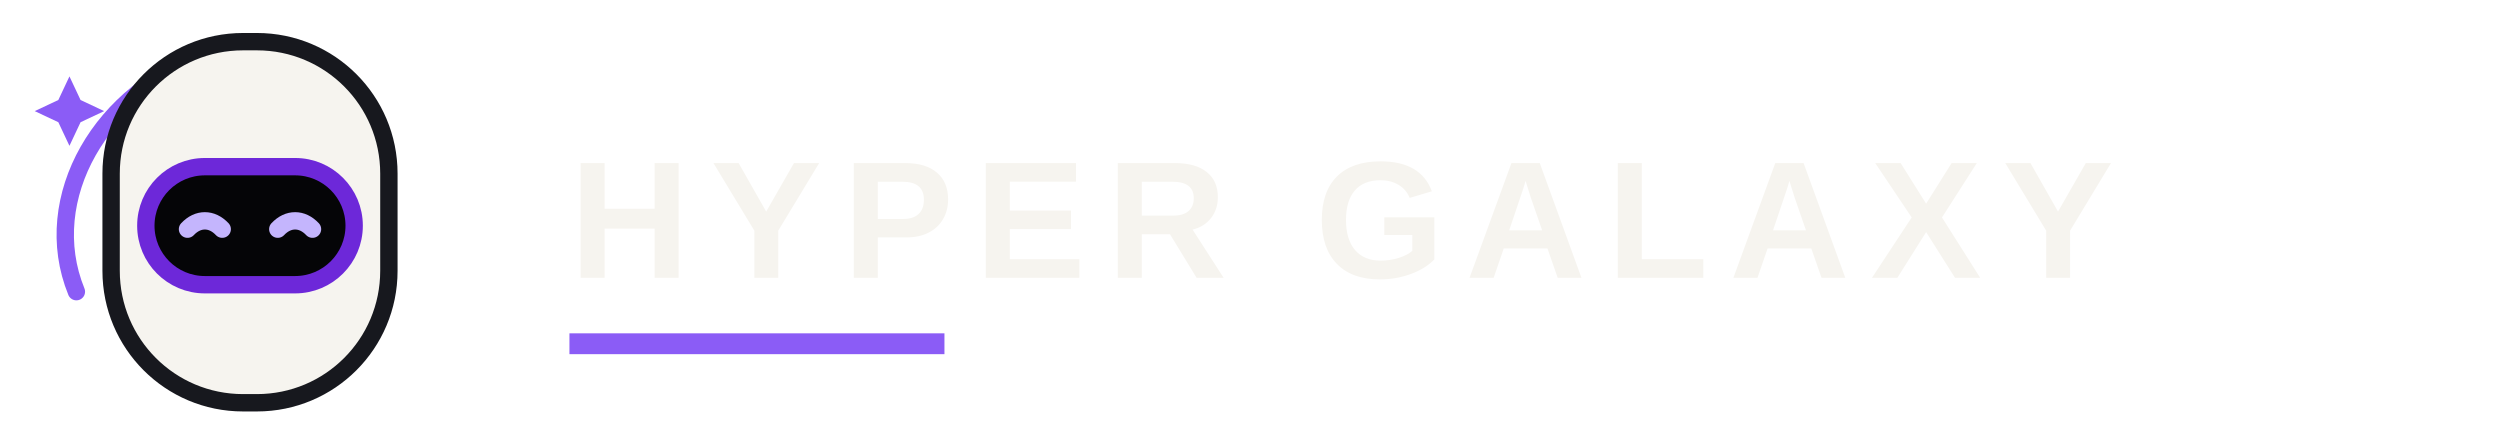
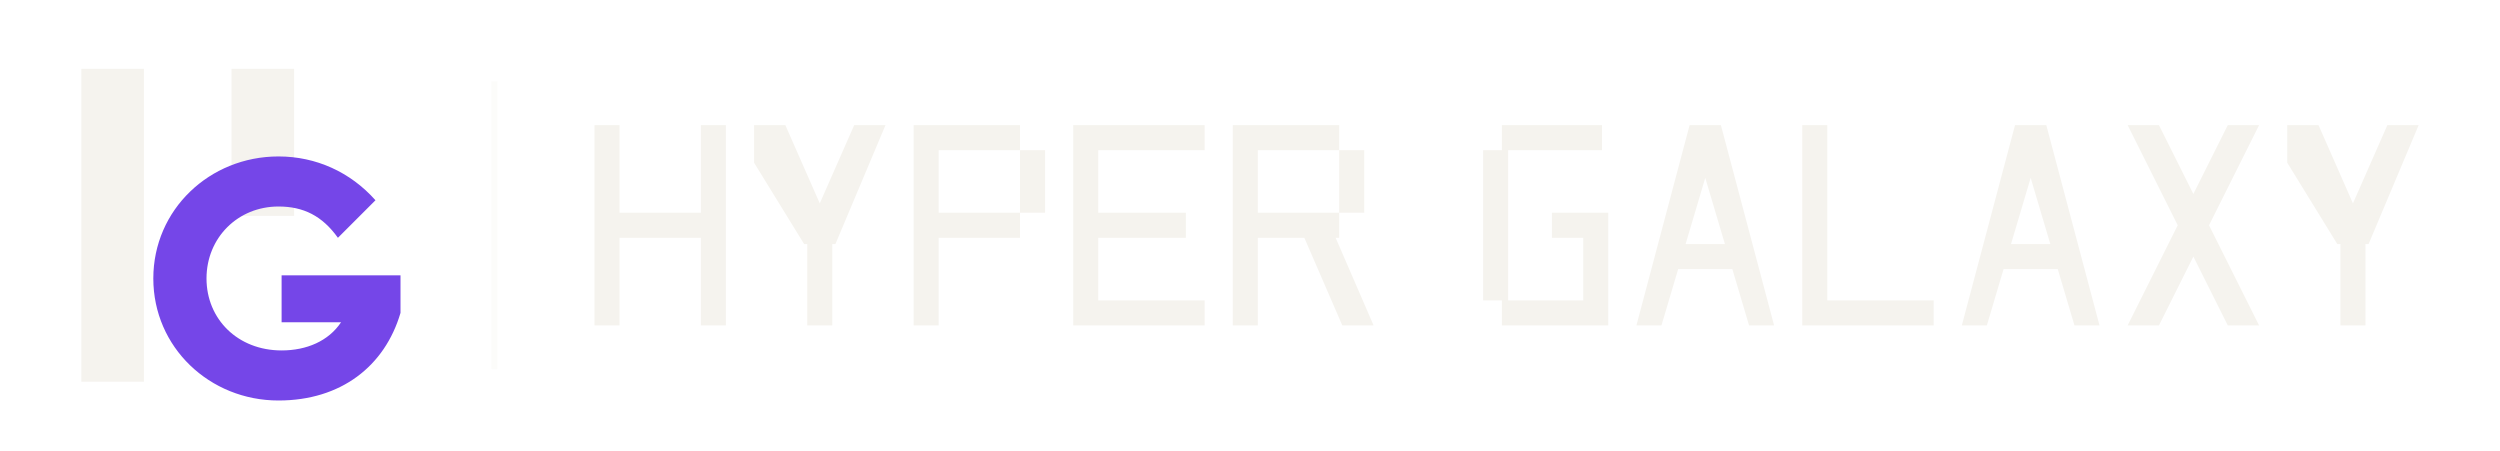
- <svg xmlns="http://www.w3.org/2000/svg" width="360" height="64" viewBox="0 0 360 64" fill="none">
-   <g transform="translate(0 0)">
-     <path d="M11 42C5.5 28.5 14.7 12.8 30 8" stroke="#8B5CF6" stroke-width="2.5" stroke-linecap="round" />
-     <path d="M16 25C16 14.5 24.5 6 35 6H37C47.5 6 56 14.5 56 25V39C56 49.5 47.5 58 37 58H35C24.5 58 16 49.5 16 39V25Z" fill="#F6F4EF" stroke="#17181E" stroke-width="2.5" />
-     <rect x="21" y="24" width="30" height="17" rx="8.5" fill="#050507" stroke="#6D28D9" stroke-width="2.5" />
-     <path d="M27 33C28.5 31.4 30.5 31.4 32 33M40 33C41.5 31.4 43.5 31.4 45 33" stroke="#C4B5FD" stroke-width="2.5" stroke-linecap="round" />
-     <path d="M10 11L11.6 14.4L15 16L11.6 17.6L10 21L8.4 17.6L5 16L8.4 14.4L10 11Z" fill="#8B5CF6" />
+ <svg xmlns="http://www.w3.org/2000/svg" width="799" height="144" viewBox="0 0 799 144" role="img" aria-labelledby="title">
+   <g transform="translate(8 8)">
+     <path fill="#F5F3EE" d="M18 14H38V54H66V14H86V61H66V73H38V114H18ZM38 54V73H66V54Z" />
+     <path fill="#7546E8" d="M81 42C93 42 104 47 112 56L100 68C95 61 89 58 81 58C68 58 58 68 58 81C58 94 68 104 82 104C90 104 97 101 101 95H82V80H120V92C115 109 101 120 81 120C59 120 41 103 41 81C41 59 59 42 81 42Z" />
  </g>
-   <text x="82" y="40" fill="#F6F4EF" font-family="Arial, Helvetica, sans-serif" font-size="24" font-weight="800" letter-spacing="3">HYPER GALAXY</text>
-   <rect x="82" y="48" width="54" height="3" fill="#8B5CF6" />
+   <path fill="#F5F3EE" opacity=".28" d="M157 26H159V118H157Z" />
+   <path fill="#F5F3EE" d="M0 0H8V64H0ZM34 0H42V64H34ZM8 28H34V36H8ZM51 0L61 0L72 25L72 38L67 38L51 12ZM83 0L93 0L77 38L72 38L72 25ZM68 32H76V64H68ZM102 0H110V64H102ZM110 0H136V8H110ZM110 28H136V36H110ZM136 8H144V28H136ZM153 0H161V64H153ZM161 0H195V8H161ZM161 28H189V36H161ZM161 56H195V64H161ZM204 0H212V64H204ZM212 0H238V8H212ZM212 28H238V36H212ZM238 8H246V28H238ZM226 34L236 34L249 64L239 64ZM290 0H322V8H290ZM284 8H292V56H284ZM290 56H324V64H290ZM316 34H324V64H316ZM306 28H324V36H306ZM350 0L360 0L341 64L333 64ZM350 0L360 0L377 64L369 64ZM343 38H367V46H343ZM386 0H394V64H386ZM394 56H428V64H394ZM454 0L464 0L445 64L437 64ZM454 0L464 0L481 64L473 64ZM447 38H471V46H447ZM490 0L500 0L532 64L522 64ZM522 0L532 0L500 64L490 64ZM541 0L551 0L562 25L562 38L557 38L541 12ZM573 0L583 0L567 38L562 38L562 25ZM558 32H566V64H558Z" transform="translate(190 40)" />
</svg>
